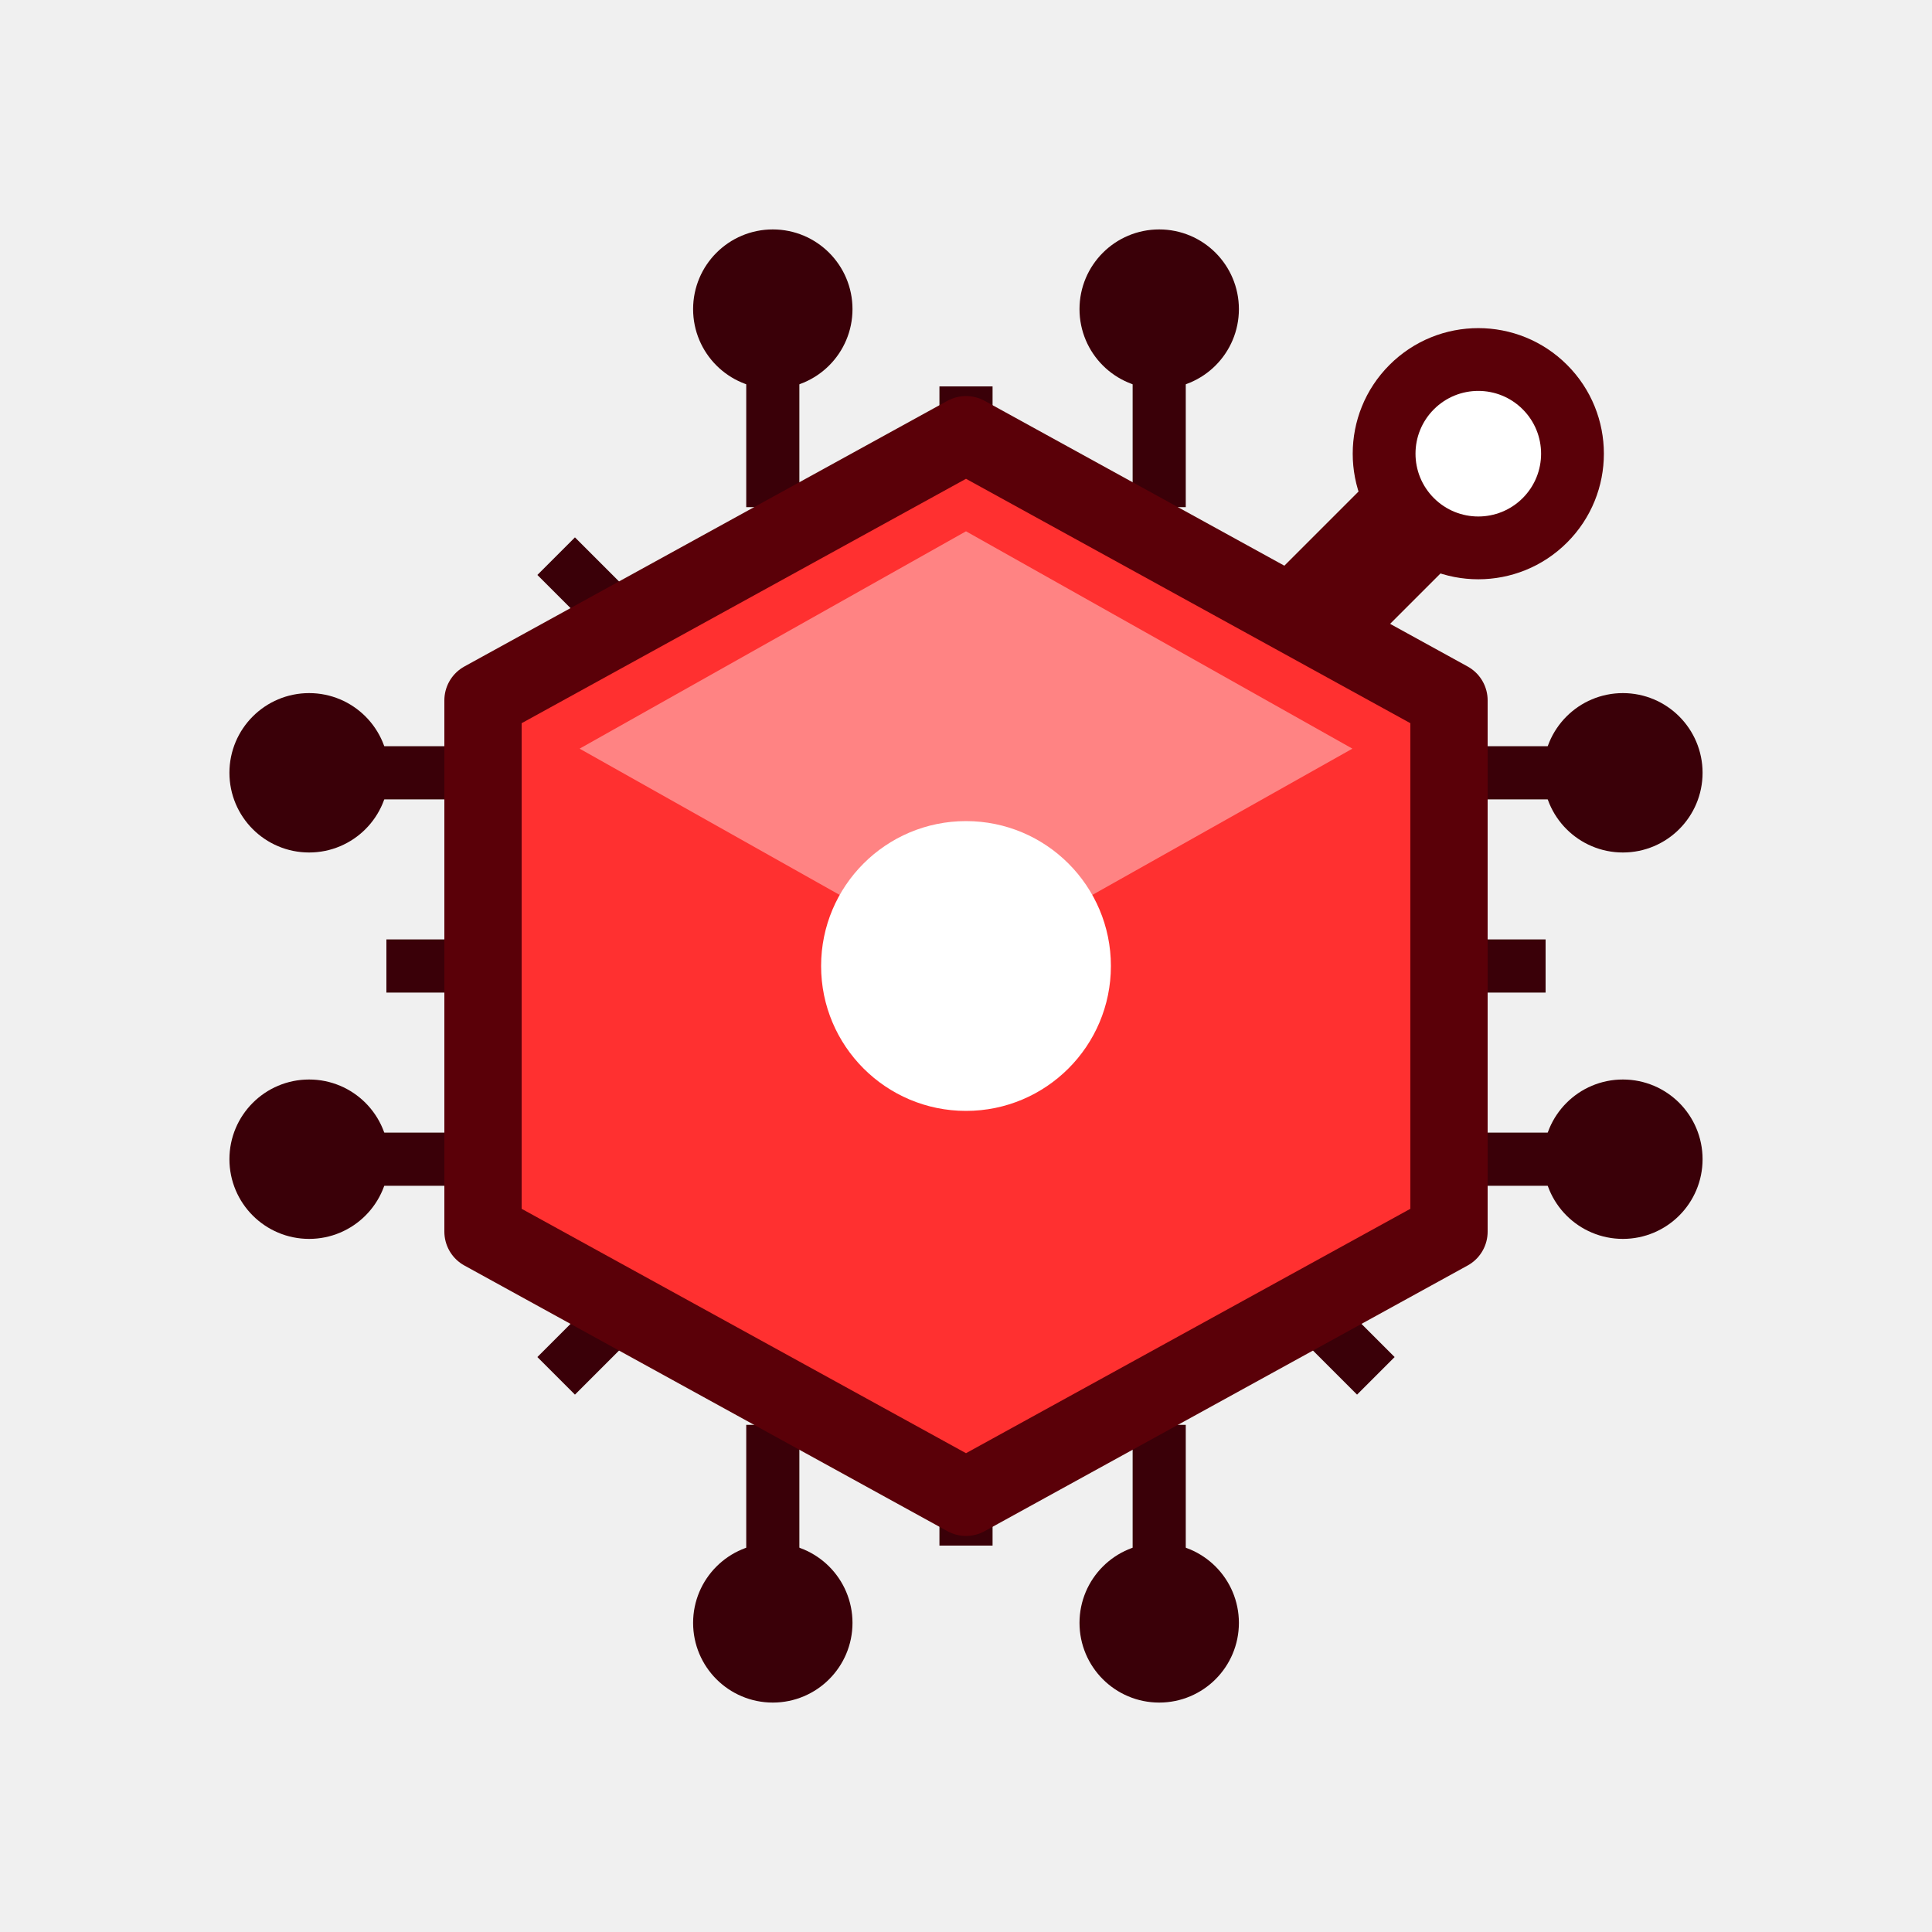
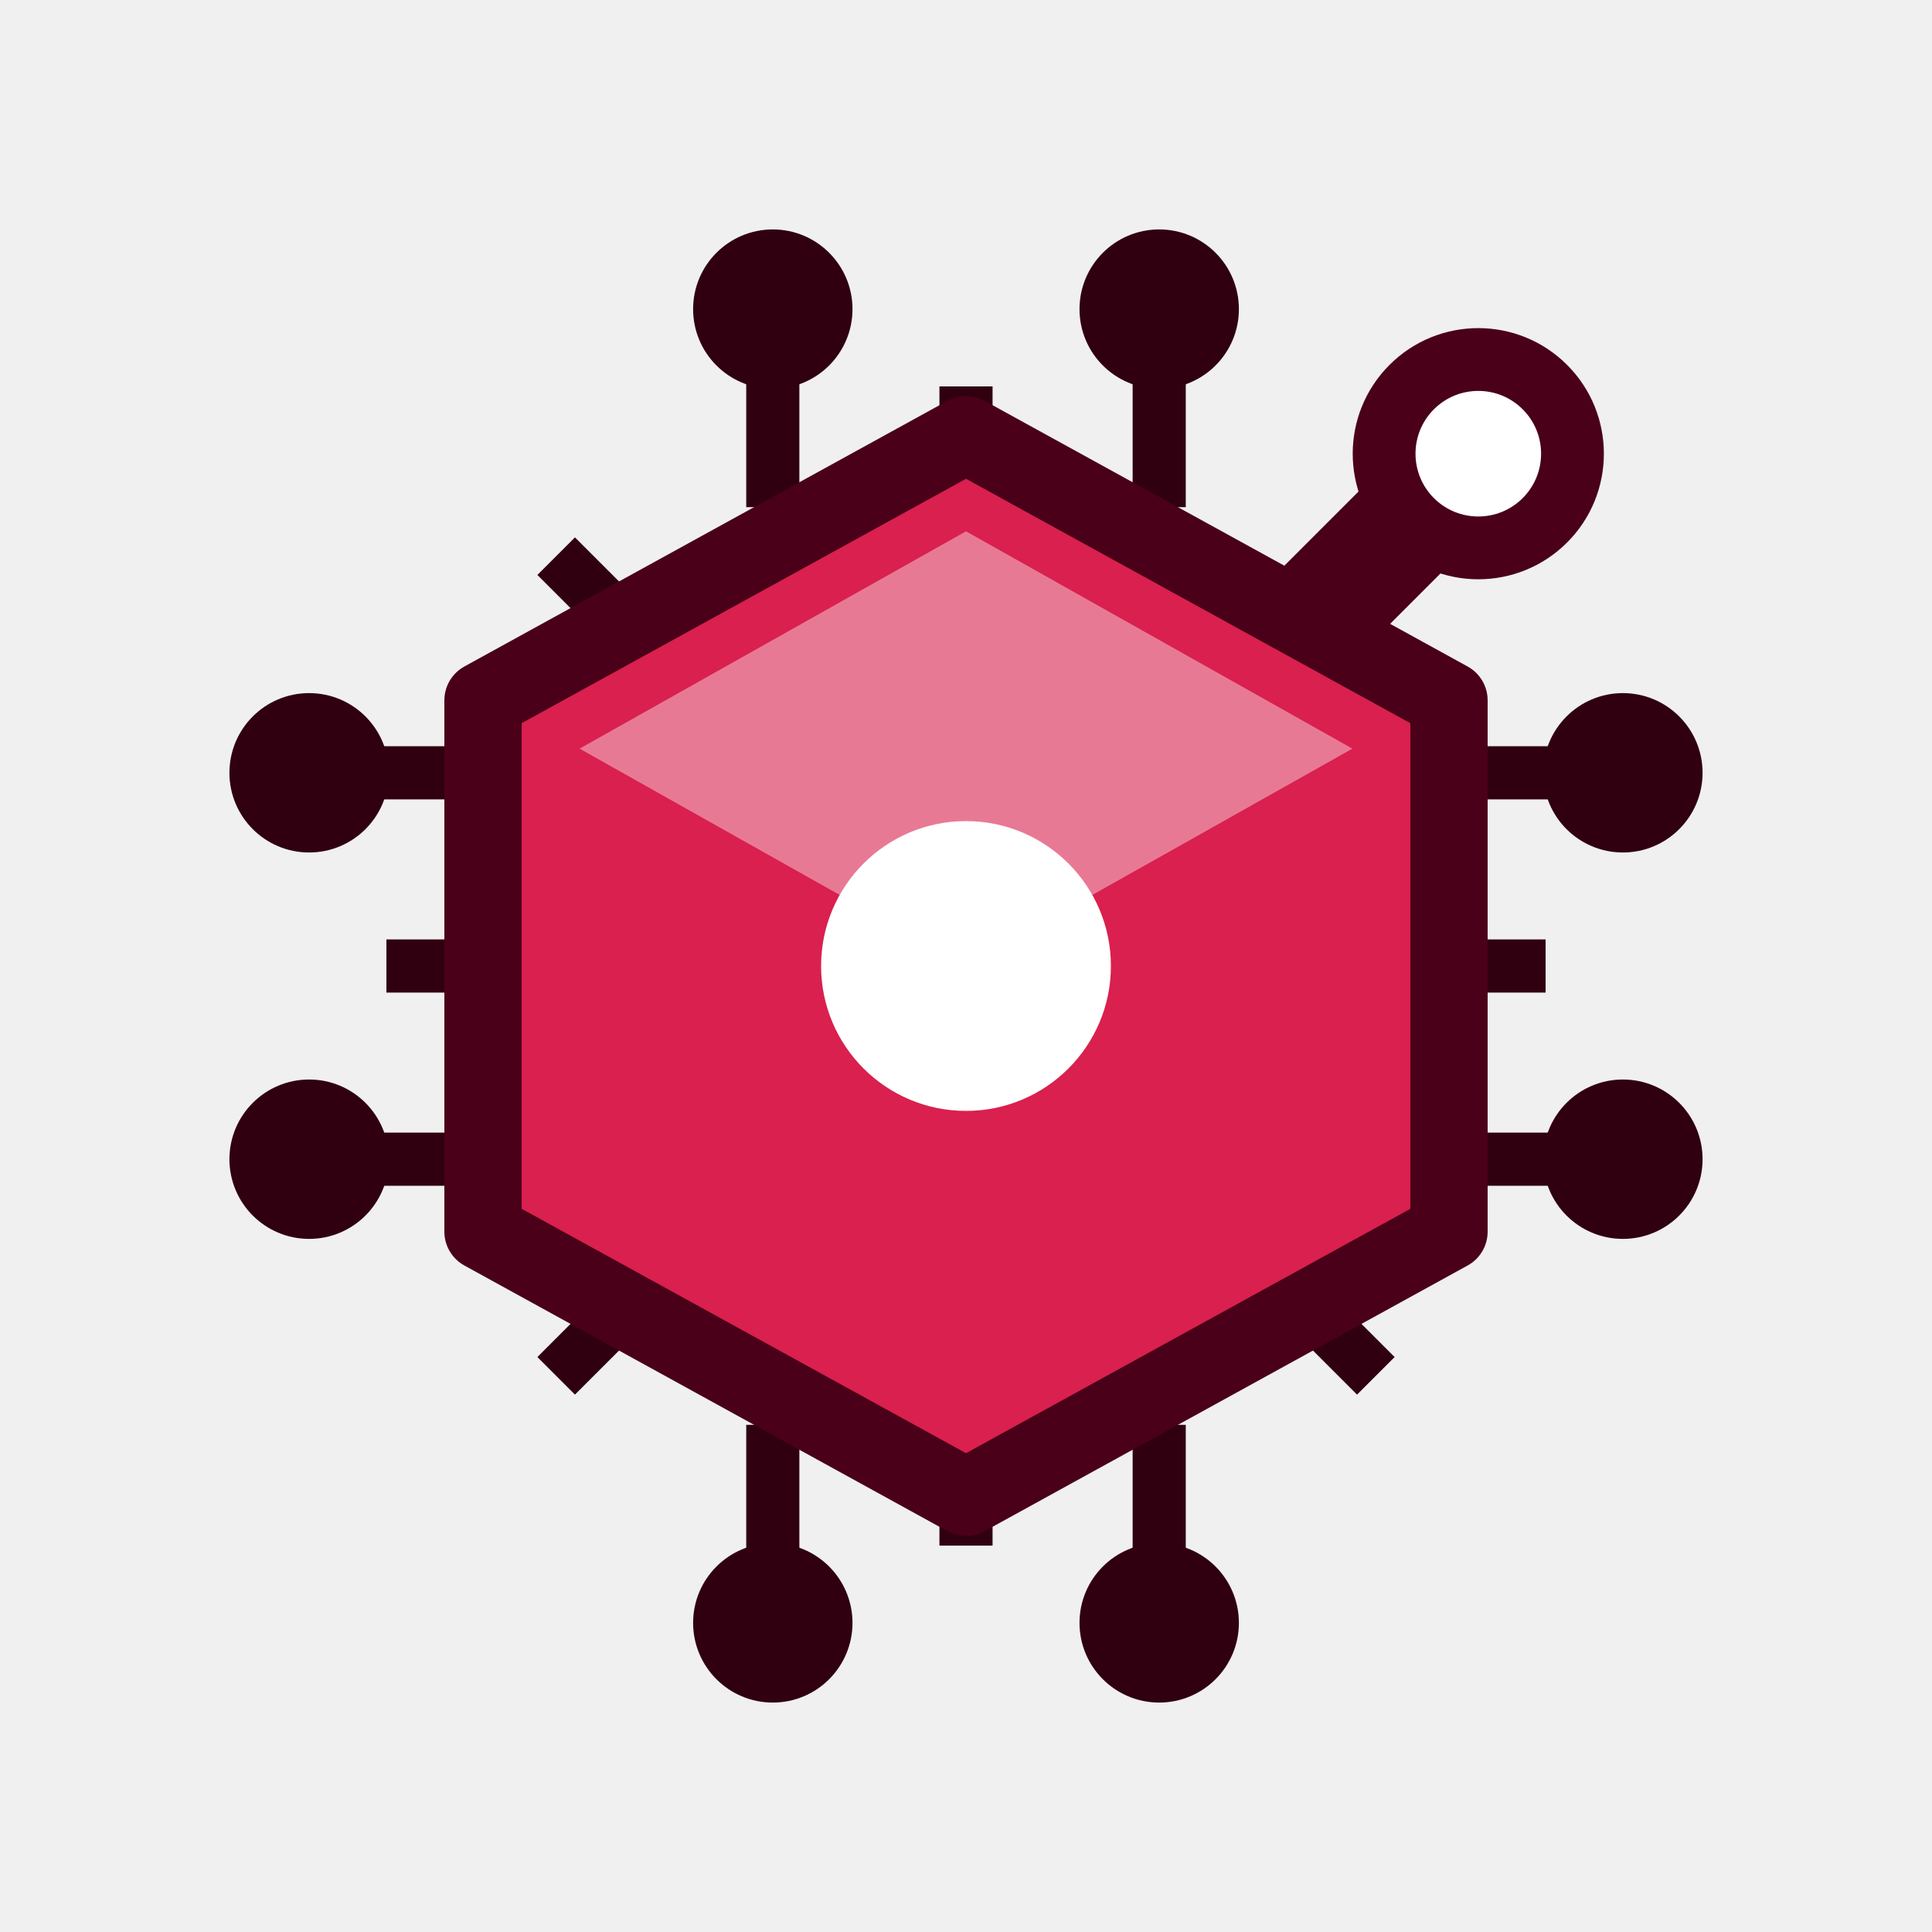
<svg xmlns="http://www.w3.org/2000/svg" viewBox="0 0 40 40" width="40" height="40" id="bug_NE">
  <g transform="rotate(45 20 20)">
-     <line x1="20" y1="14" x2="20" y2="6" stroke="#5a0008" stroke-width="2.4" />
-     <circle cx="20" cy="5" r="2.6" fill="#5a0008" />
+     <line x1="20" y1="14" x2="20" y2="6" stroke="#4a0018" stroke-width="2.4" />
+     <circle cx="20" cy="5" r="2.6" fill="#4a0018" />
    <circle cx="20" cy="5" r="1.3" fill="#ffffff" />
  </g>
-   <g transform="rotate(0 20 20) translate(-4 0)" stroke="#3a0008" stroke-width="1.1" fill="#3a0008">
+   <g transform="rotate(0 20 20) translate(-4 0)" stroke="#300010" stroke-width="1.1" fill="#300010">
    <line x1="20" y1="10.5" x2="20" y2="7" />
    <circle cx="20" cy="6.4" r="1.1" />
  </g>
-   <g transform="rotate(0 20 20) translate(0 0)" stroke="#3a0008" stroke-width="1.1" fill="#3a0008">
+   <g transform="rotate(0 20 20) translate(0 0)" stroke="#300010" stroke-width="1.1" fill="#300010">
    <line x1="20" y1="10.5" x2="20" y2="8" />
  </g>
-   <g transform="rotate(0 20 20) translate(4 0)" stroke="#3a0008" stroke-width="1.1" fill="#3a0008">
+   <g transform="rotate(0 20 20) translate(4 0)" stroke="#300010" stroke-width="1.1" fill="#300010">
    <line x1="20" y1="10.5" x2="20" y2="7" />
    <circle cx="20" cy="6.4" r="1.1" />
  </g>
-   <g transform="rotate(90 20 20) translate(-4 0)" stroke="#3a0008" stroke-width="1.1" fill="#3a0008">
+   <g transform="rotate(90 20 20) translate(-4 0)" stroke="#300010" stroke-width="1.1" fill="#300010">
    <line x1="20" y1="10.5" x2="20" y2="7" />
    <circle cx="20" cy="6.4" r="1.1" />
  </g>
-   <g transform="rotate(90 20 20) translate(0 0)" stroke="#3a0008" stroke-width="1.1" fill="#3a0008">
+   <g transform="rotate(90 20 20) translate(0 0)" stroke="#300010" stroke-width="1.1" fill="#300010">
    <line x1="20" y1="10.5" x2="20" y2="8" />
  </g>
-   <g transform="rotate(90 20 20) translate(4 0)" stroke="#3a0008" stroke-width="1.1" fill="#3a0008">
+   <g transform="rotate(90 20 20) translate(4 0)" stroke="#300010" stroke-width="1.1" fill="#300010">
    <line x1="20" y1="10.5" x2="20" y2="7" />
    <circle cx="20" cy="6.4" r="1.1" />
  </g>
-   <g transform="rotate(180 20 20) translate(-4 0)" stroke="#3a0008" stroke-width="1.1" fill="#3a0008">
+   <g transform="rotate(180 20 20) translate(-4 0)" stroke="#300010" stroke-width="1.1" fill="#300010">
    <line x1="20" y1="10.5" x2="20" y2="7" />
    <circle cx="20" cy="6.4" r="1.1" />
  </g>
-   <g transform="rotate(180 20 20) translate(0 0)" stroke="#3a0008" stroke-width="1.1" fill="#3a0008">
+   <g transform="rotate(180 20 20) translate(0 0)" stroke="#300010" stroke-width="1.1" fill="#300010">
    <line x1="20" y1="10.5" x2="20" y2="8" />
  </g>
-   <g transform="rotate(180 20 20) translate(4 0)" stroke="#3a0008" stroke-width="1.1" fill="#3a0008">
+   <g transform="rotate(180 20 20) translate(4 0)" stroke="#300010" stroke-width="1.1" fill="#300010">
    <line x1="20" y1="10.5" x2="20" y2="7" />
    <circle cx="20" cy="6.4" r="1.1" />
  </g>
-   <g transform="rotate(270 20 20) translate(-4 0)" stroke="#3a0008" stroke-width="1.1" fill="#3a0008">
+   <g transform="rotate(270 20 20) translate(-4 0)" stroke="#300010" stroke-width="1.1" fill="#300010">
    <line x1="20" y1="10.5" x2="20" y2="7" />
    <circle cx="20" cy="6.4" r="1.1" />
  </g>
-   <g transform="rotate(270 20 20) translate(0 0)" stroke="#3a0008" stroke-width="1.1" fill="#3a0008">
+   <g transform="rotate(270 20 20) translate(0 0)" stroke="#300010" stroke-width="1.1" fill="#300010">
    <line x1="20" y1="10.5" x2="20" y2="8" />
  </g>
-   <g transform="rotate(270 20 20) translate(4 0)" stroke="#3a0008" stroke-width="1.1" fill="#3a0008">
+   <g transform="rotate(270 20 20) translate(4 0)" stroke="#300010" stroke-width="1.1" fill="#300010">
    <line x1="20" y1="10.5" x2="20" y2="7" />
    <circle cx="20" cy="6.4" r="1.1" />
  </g>
-   <g transform="rotate(135 20 20) translate(0 0)" stroke="#3a0008" stroke-width="1.1" fill="#3a0008">
+   <g transform="rotate(135 20 20) translate(0 0)" stroke="#300010" stroke-width="1.1" fill="#300010">
    <line x1="20" y1="10.5" x2="20" y2="8" />
  </g>
-   <g transform="rotate(225 20 20) translate(0 0)" stroke="#3a0008" stroke-width="1.1" fill="#3a0008">
+   <g transform="rotate(225 20 20) translate(0 0)" stroke="#300010" stroke-width="1.1" fill="#300010">
    <line x1="20" y1="10.5" x2="20" y2="8" />
  </g>
-   <g transform="rotate(315 20 20) translate(0 0)" stroke="#3a0008" stroke-width="1.1" fill="#3a0008">
+   <g transform="rotate(315 20 20) translate(0 0)" stroke="#300010" stroke-width="1.1" fill="#300010">
    <line x1="20" y1="10.5" x2="20" y2="8" />
  </g>
-   <polygon points="20,9 30,14.5 30,25.5 20,31 10,25.5 10,14.5" fill="#ff3030" stroke="#5a0008" stroke-width="1.6" stroke-linejoin="round" />
+   <polygon points="20,9 30,14.5 30,25.5 20,31 10,25.5 10,14.5" fill="#d9204f" stroke="#4a0018" stroke-width="1.6" stroke-linejoin="round" />
  <polygon points="20,11 28,15.5 20,20 12,15.5" fill="rgba(255,255,255,.4)" />
  <circle cx="20" cy="20" r="3" fill="#ffffff" />
</svg>
